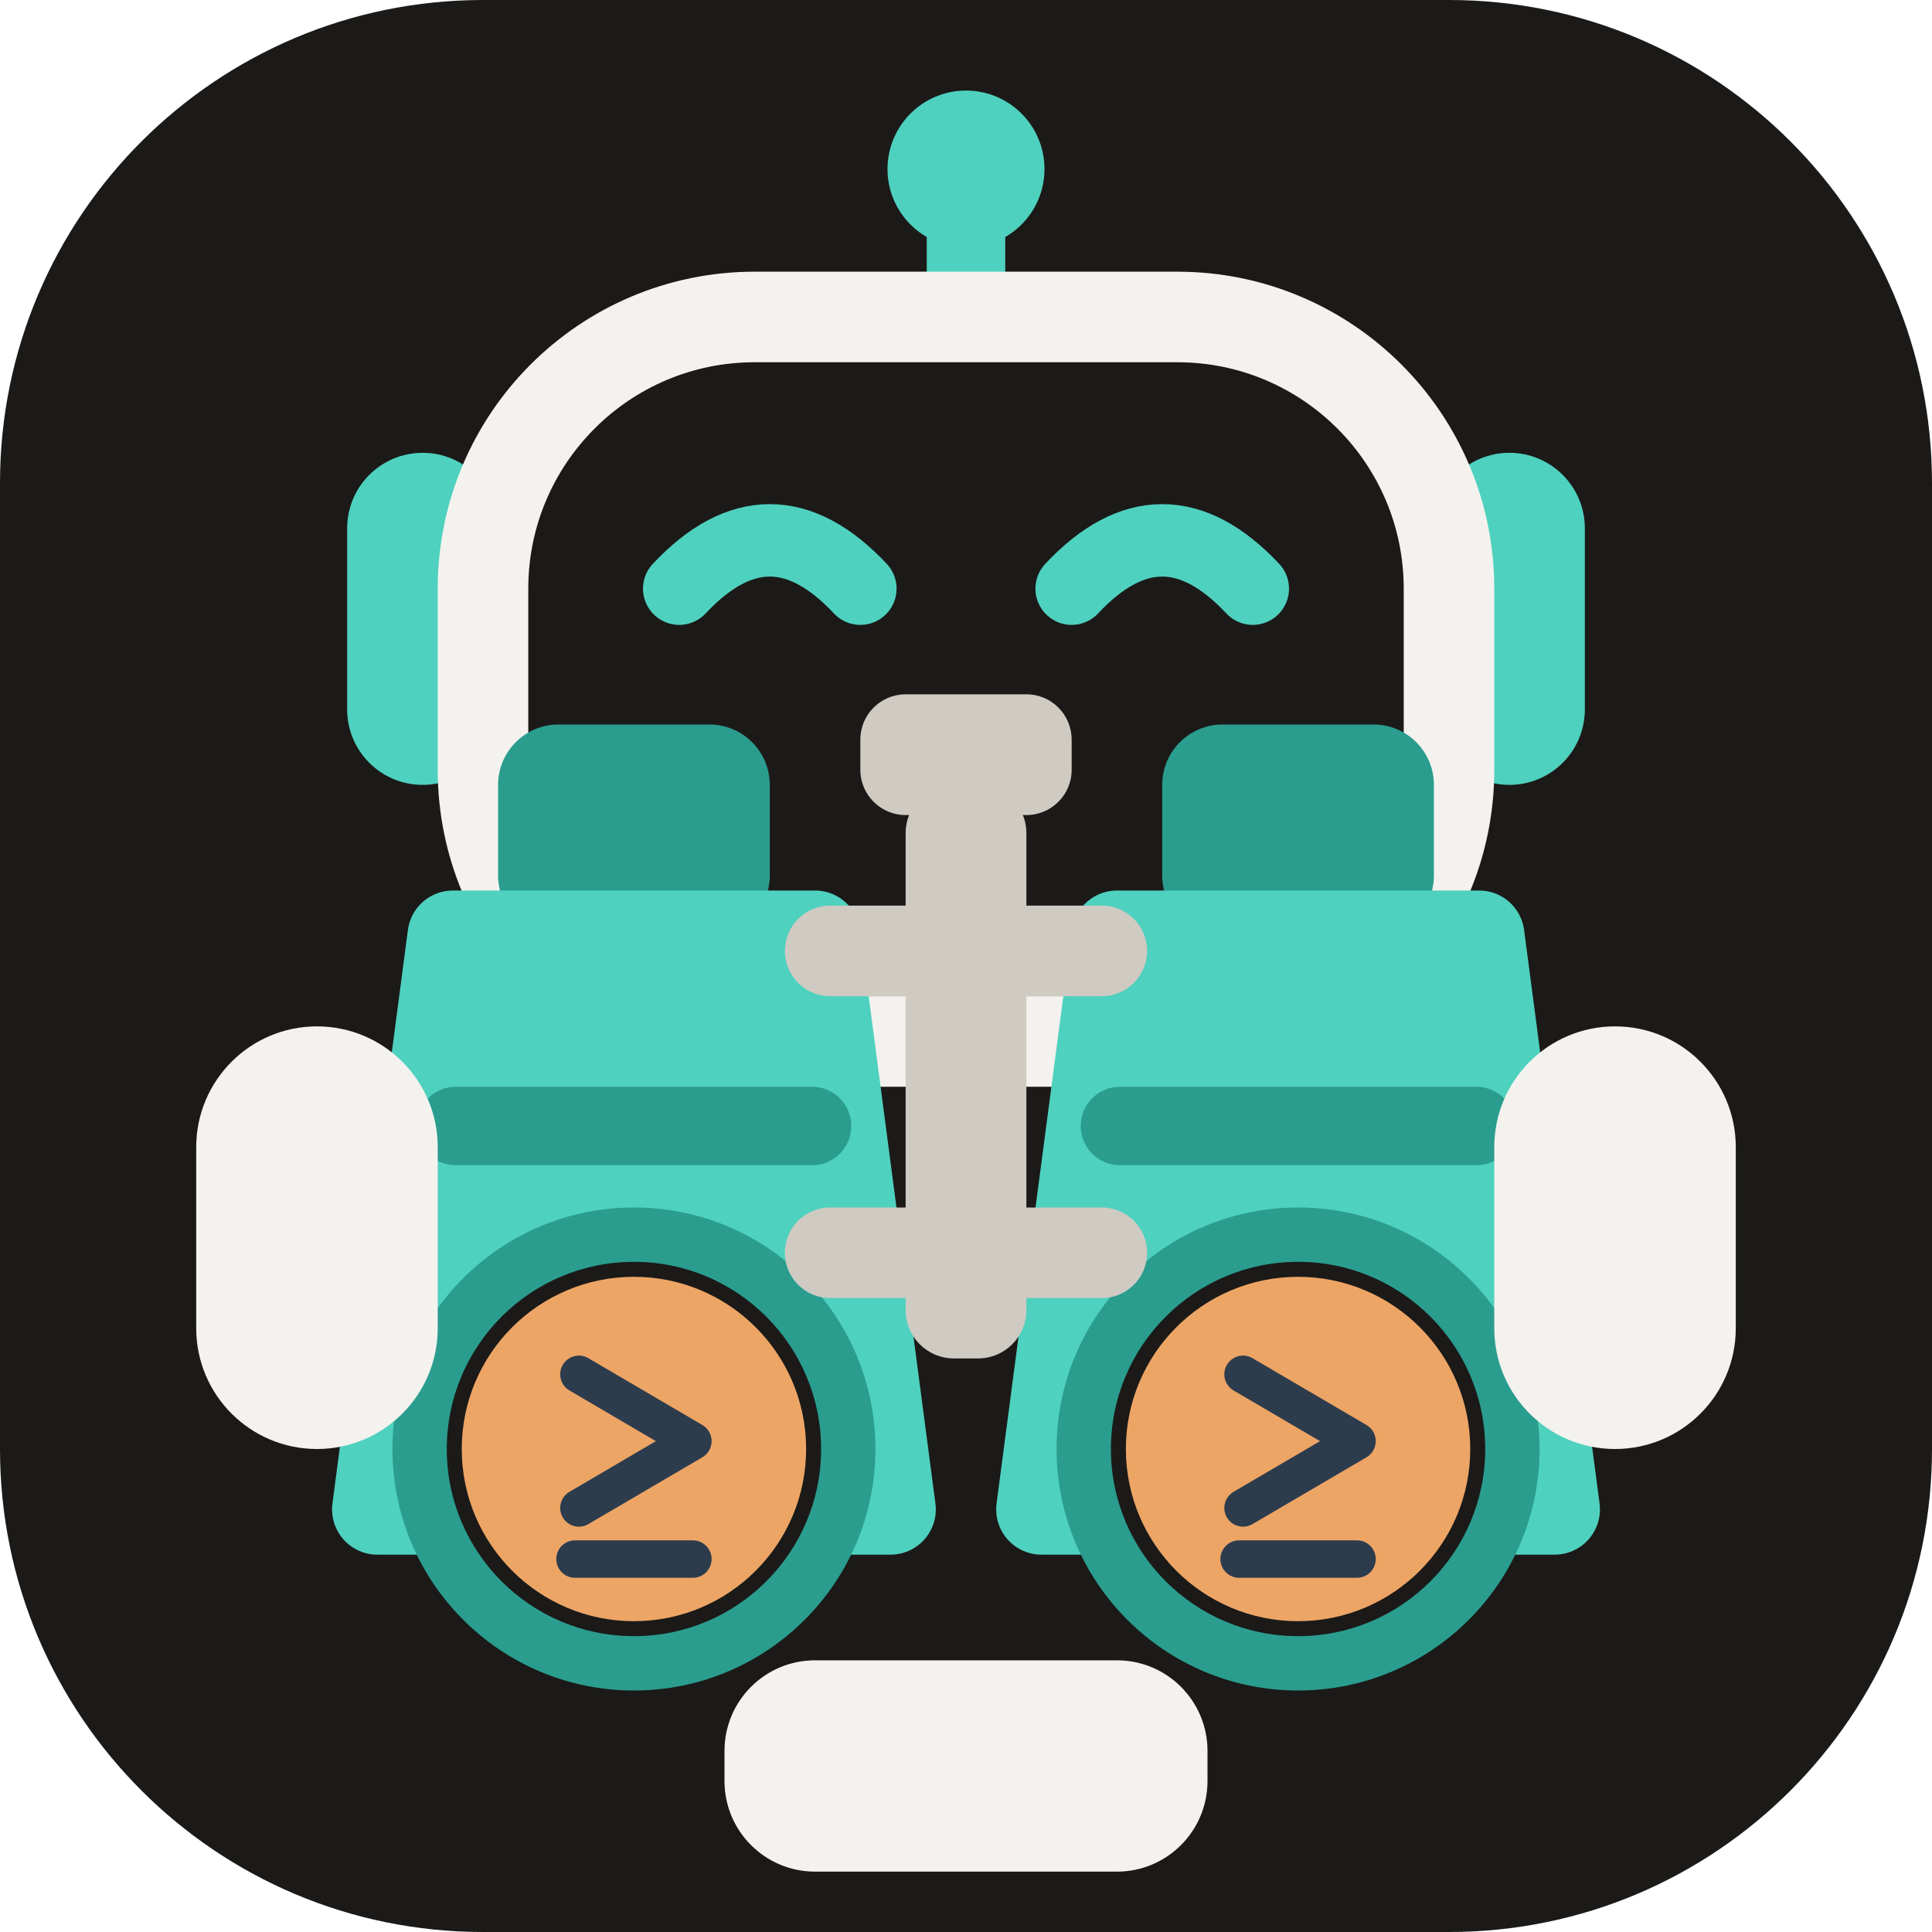
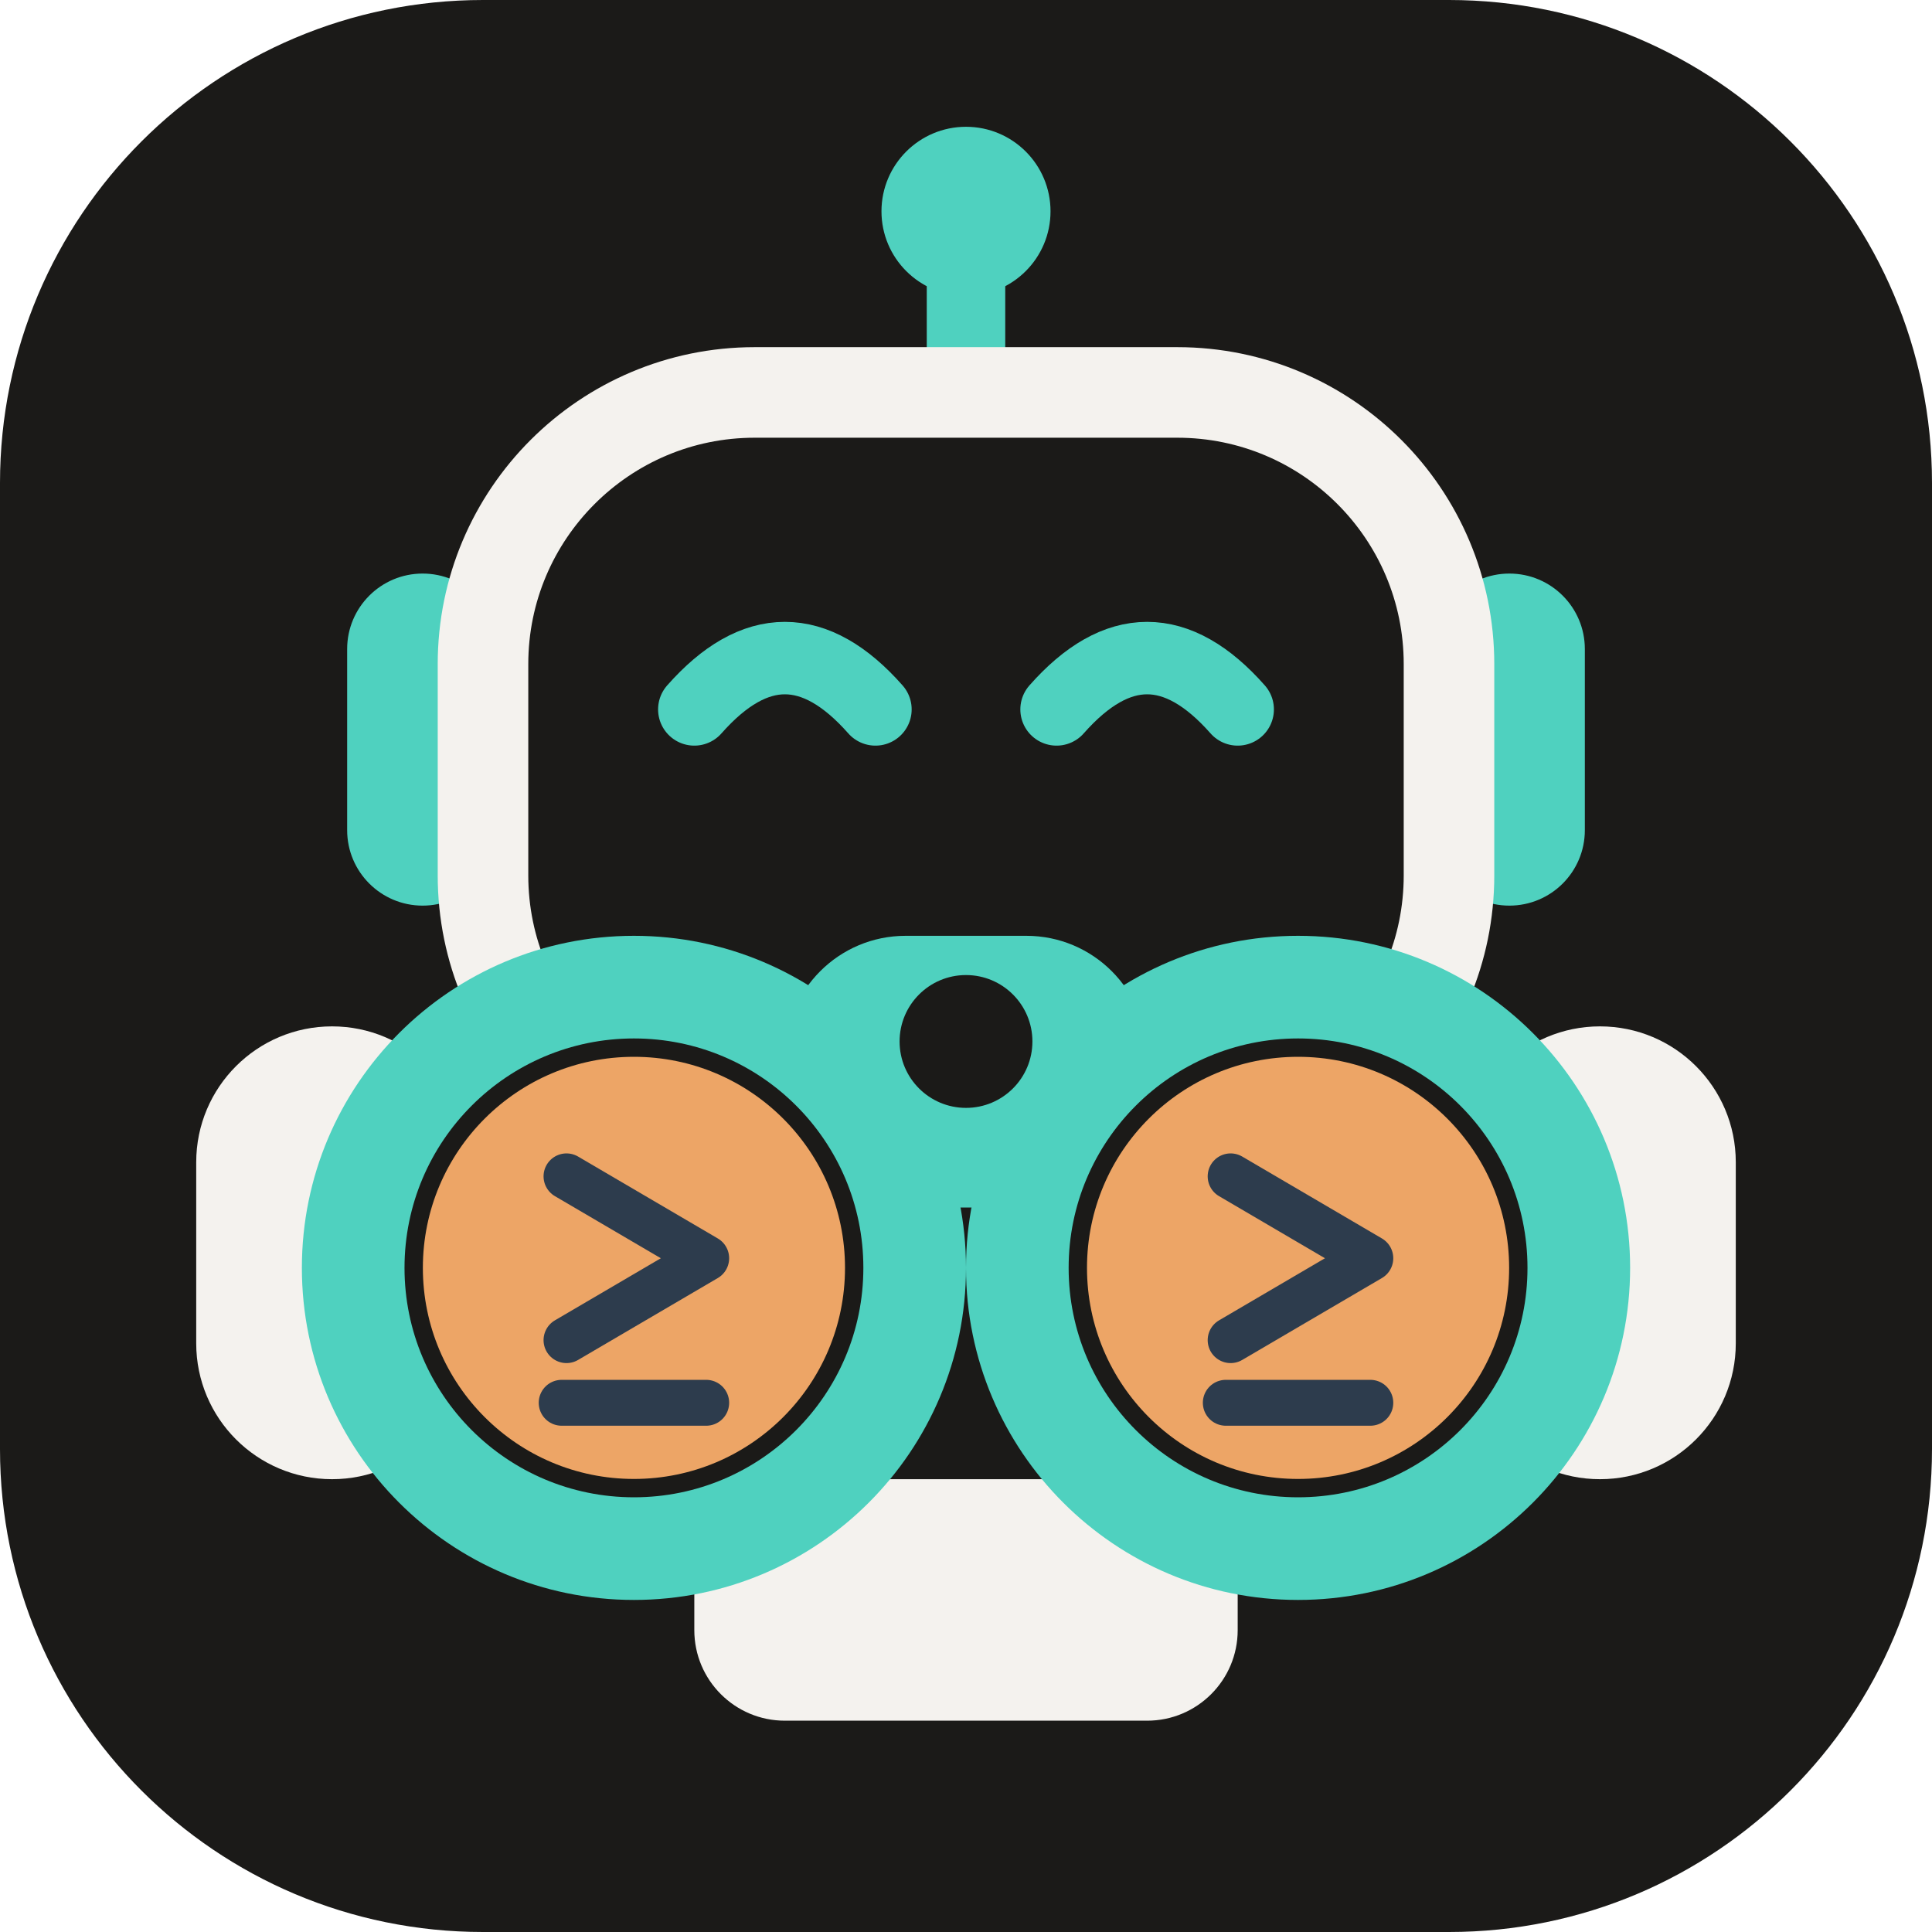
<svg xmlns="http://www.w3.org/2000/svg" viewBox="0 0 64 64" role="img" aria-label="Marktplaats Watcher">
  <rect width="64" height="64" rx="16" fill="#1b1a18" />
-   <path d="M32 7V11" stroke="#4fd1bf" stroke-width="2.6" stroke-linecap="round" />
-   <circle cx="32" cy="5.6" r="2.6" fill="#4fd1bf" />
-   <rect x="11.5" y="15" width="5" height="11" rx="2.5" fill="#4fd1bf" />
-   <rect x="47.5" y="15" width="5" height="11" rx="2.5" fill="#4fd1bf" />
-   <rect x="16" y="10.5" width="32" height="24" rx="9" fill="#1b1a18" stroke="#f4f2ee" stroke-width="3" />
-   <path d="M22.5 19.5q3-3.2 6 0M35.5 19.5q3-3.2 6 0" fill="none" stroke="#4fd1bf" stroke-width="2.4" stroke-linecap="round" />
-   <rect x="24" y="55" width="16" height="7" rx="3" fill="#f4f2ee" />
-   <rect x="16.5" y="24" width="9" height="7" rx="2" fill="#2a9d8f" />
-   <path d="M15 31H27L29.5 50H12.5Z" fill="#4fd1bf" stroke="#4fd1bf" stroke-width="3" stroke-linejoin="round" />
-   <rect x="13.8" y="36" width="14.4" height="2.6" rx="1.3" fill="#2a9d8f" />
-   <circle cx="21" cy="48" r="8" fill="#2a9d8f" />
-   <circle cx="21" cy="48" r="6.2" fill="#1b1a18" />
-   <circle cx="21" cy="48" r="5.704" fill="#eda566" />
-   <path d="M19.177 45.526 L22.953 47.74 L19.177 49.953" fill="none" stroke="#2d3c4d" stroke-width="1.24" stroke-linecap="round" stroke-linejoin="round" />
-   <path d="M19.047 51.646 H22.953" stroke="#2d3c4d" stroke-width="1.24" stroke-linecap="round" />
-   <rect x="38.5" y="24" width="9" height="7" rx="2" fill="#2a9d8f" />
-   <path d="M37 31H49L51.5 50H34.5Z" fill="#4fd1bf" stroke="#4fd1bf" stroke-width="3" stroke-linejoin="round" />
-   <rect x="35.8" y="36" width="14.4" height="2.6" rx="1.3" fill="#2a9d8f" />
-   <circle cx="43" cy="48" r="8" fill="#2a9d8f" />
-   <circle cx="43" cy="48" r="6.2" fill="#1b1a18" />
-   <circle cx="43" cy="48" r="5.704" fill="#eda566" />
-   <path d="M41.177 45.526 L44.953 47.74 L41.177 49.953" fill="none" stroke="#2d3c4d" stroke-width="1.24" stroke-linecap="round" stroke-linejoin="round" />
-   <path d="M41.047 51.646 H44.953" stroke="#2d3c4d" stroke-width="1.24" stroke-linecap="round" />
-   <rect x="28.5" y="23" width="7" height="4" rx="1.5" fill="#cfcac2" />
-   <rect x="30" y="26" width="4" height="19" rx="1.6" fill="#cfcac2" />
-   <rect x="26" y="30" width="12" height="3" rx="1.5" fill="#cfcac2" />
-   <rect x="26" y="40" width="12" height="3" rx="1.5" fill="#cfcac2" />
-   <rect x="6.5" y="34" width="8" height="14" rx="4" fill="#f4f2ee" />
-   <rect x="49.5" y="34" width="8" height="14" rx="4" fill="#f4f2ee" />
+   <path d="M32 8.5V13" stroke="#4fd1bf" stroke-width="2.6" stroke-linecap="round" />
+   <circle cx="32" cy="7" r="2.8" fill="#4fd1bf" />
+   <rect x="11.5" y="19" width="5" height="11" rx="2.5" fill="#4fd1bf" />
+   <rect x="47.5" y="19" width="5" height="11" rx="2.5" fill="#4fd1bf" />
+   <rect x="16" y="13" width="32" height="25" rx="9" fill="#1b1a18" stroke="#f4f2ee" stroke-width="3" />
+   <path d="M23 23.5q3-3.4 6 0M35 23.5q3-3.4 6 0" fill="none" stroke="#4fd1bf" stroke-width="2.4" stroke-linecap="round" />
+   <rect x="23" y="49" width="18" height="8" rx="3" fill="#f4f2ee" />
+   <rect x="6.5" y="34" width="9" height="15" rx="4.5" fill="#f4f2ee" />
+   <rect x="48.5" y="34" width="9" height="15" rx="4.5" fill="#f4f2ee" />
+   <rect x="26" y="31" width="12" height="9" rx="4" fill="#4fd1bf" />
+   <circle cx="32" cy="34.5" r="2.2" fill="#1b1a18" />
+   <circle cx="21" cy="42" r="11" fill="#4fd1bf" />
+   <circle cx="43" cy="42" r="11" fill="#4fd1bf" />
+   <circle cx="21" cy="42" r="7.6" fill="#1b1a18" />
+   <circle cx="43" cy="42" r="7.6" fill="#1b1a18" />
+   <circle cx="21" cy="42" r="6.992" fill="#eda566" />
+   <path d="M18.766 38.968 L23.394 41.681 L18.766 44.394" fill="none" stroke="#2d3c4d" stroke-width="1.52" stroke-linecap="round" stroke-linejoin="round" />
+   <path d="M18.606 46.469 H23.394" stroke="#2d3c4d" stroke-width="1.52" stroke-linecap="round" />
+   <circle cx="43" cy="42" r="6.992" fill="#eda566" />
+   <path d="M40.766 38.968 L45.394 41.681 L40.766 44.394" fill="none" stroke="#2d3c4d" stroke-width="1.52" stroke-linecap="round" stroke-linejoin="round" />
+   <path d="M40.606 46.469 H45.394" stroke="#2d3c4d" stroke-width="1.52" stroke-linecap="round" />
</svg>
